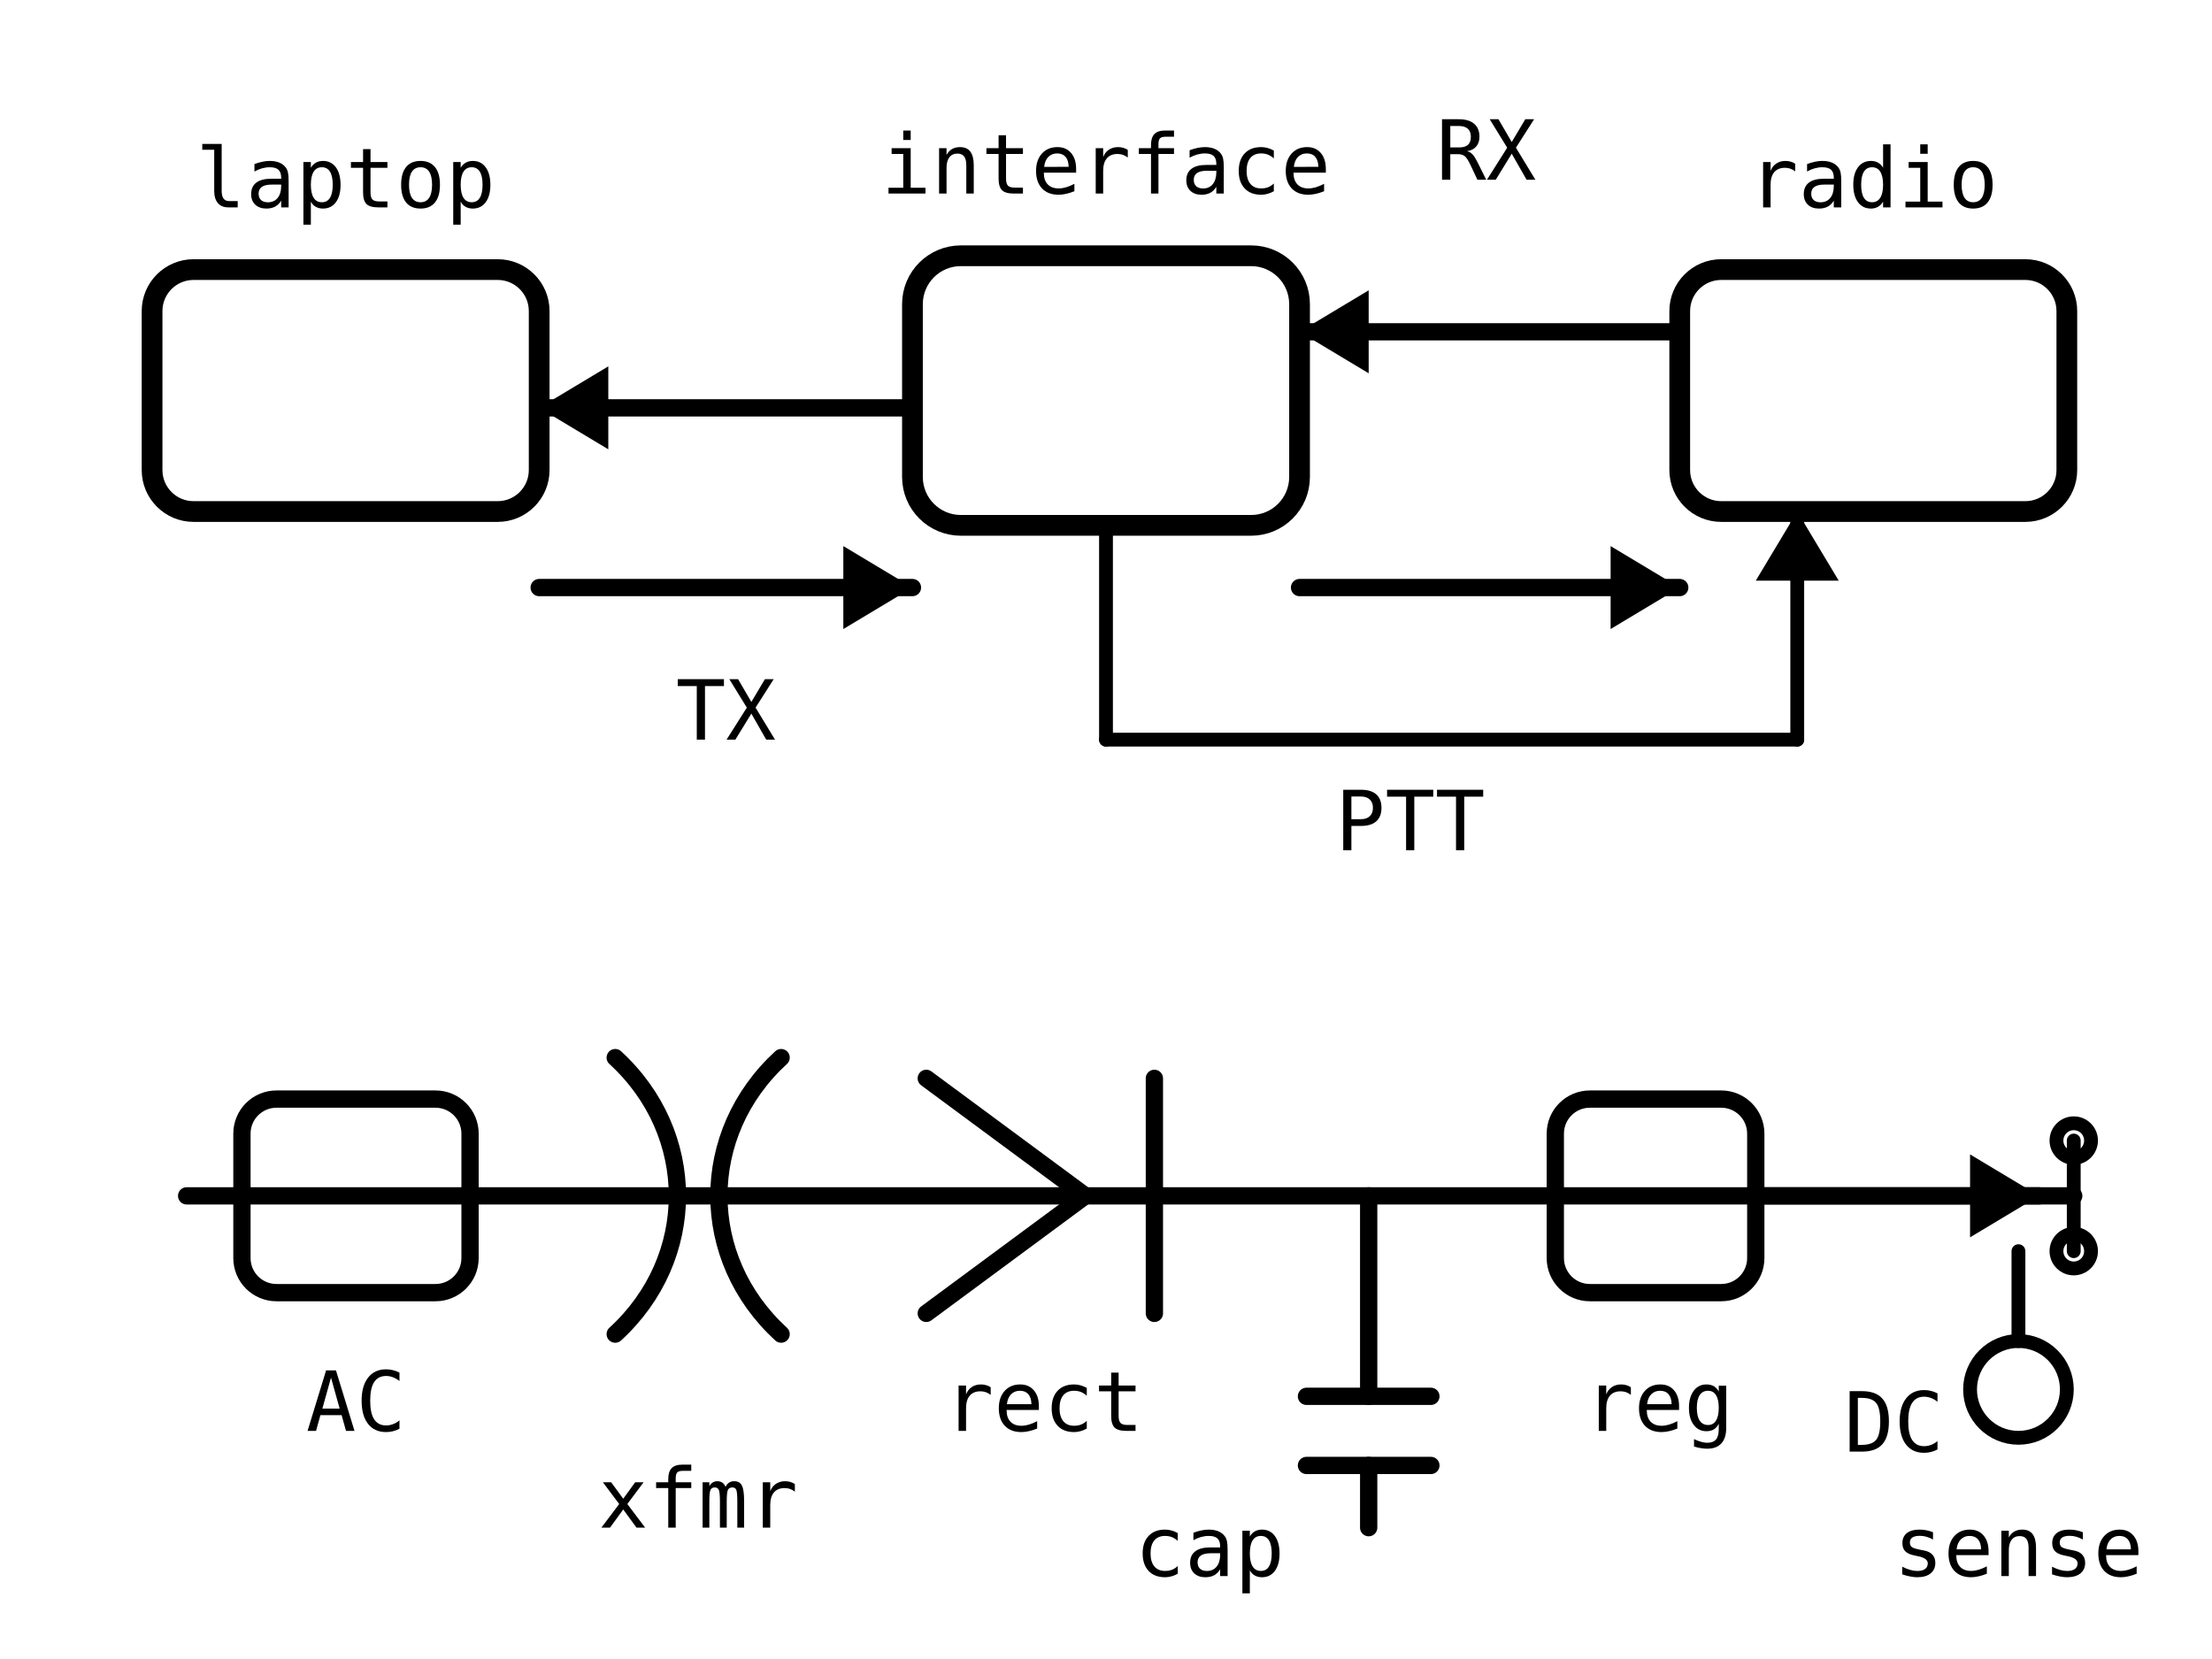
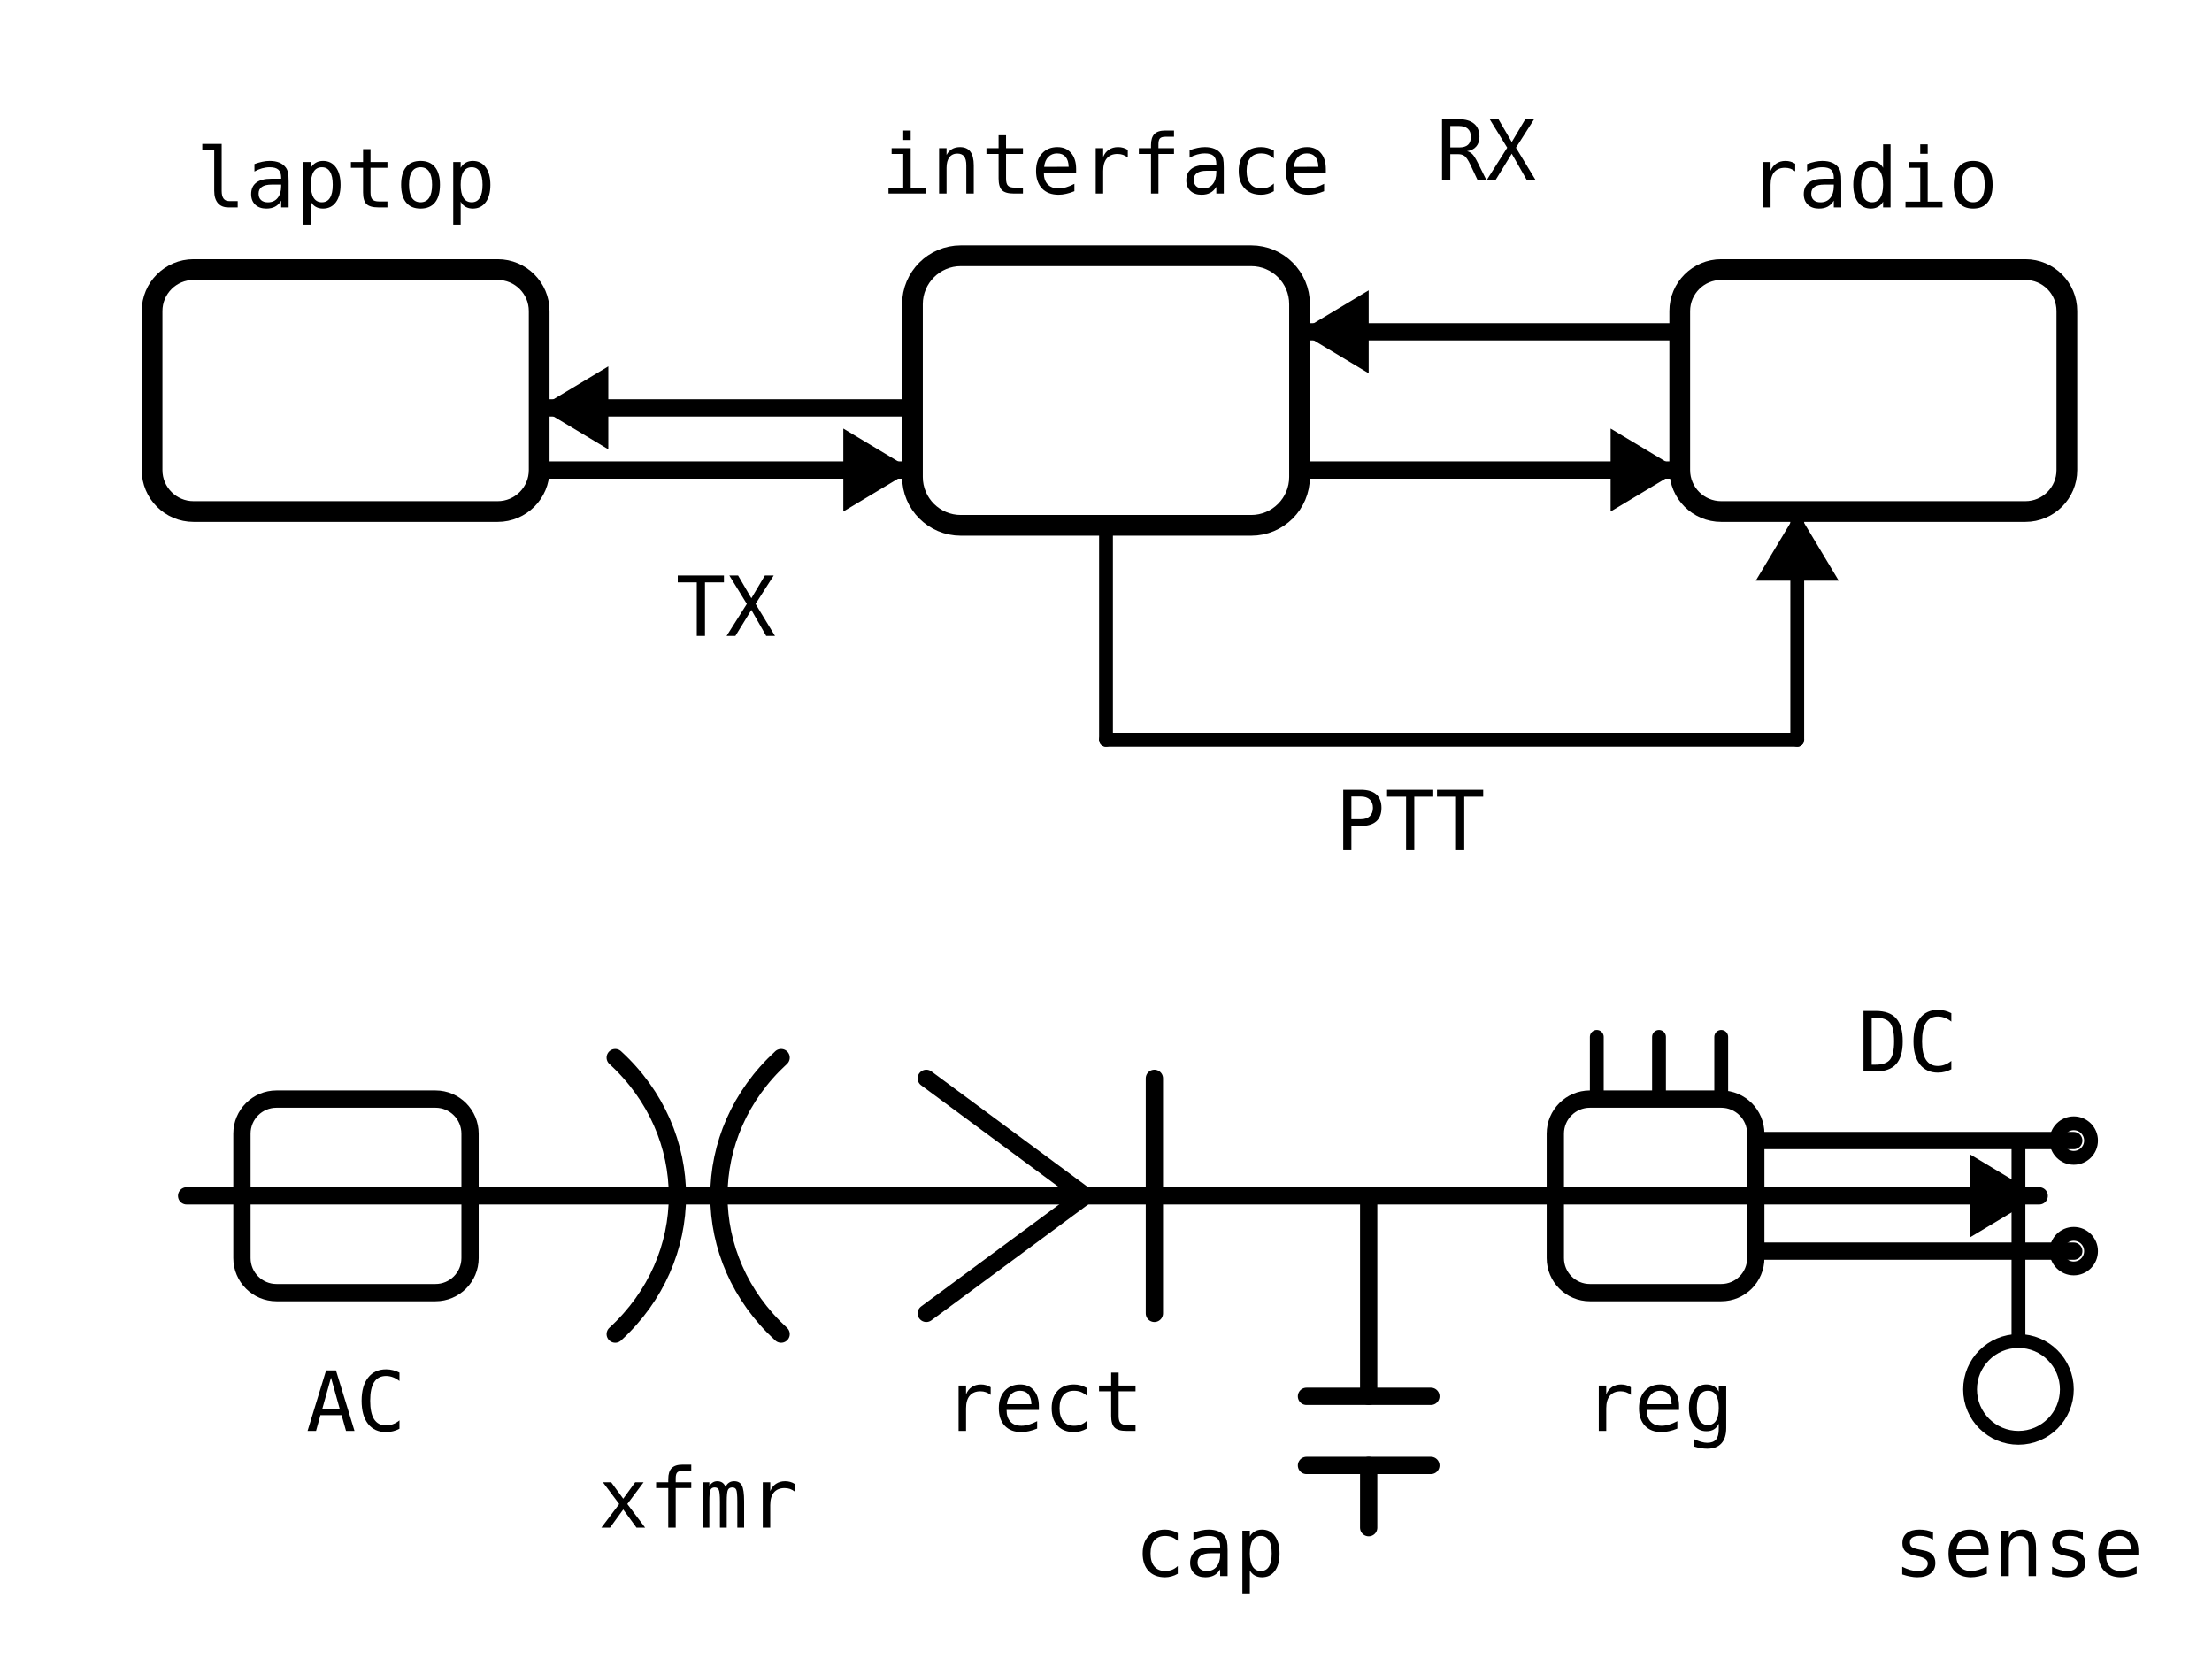
<svg xmlns="http://www.w3.org/2000/svg" id="digital-interface-linear-supply" viewBox="0 0 640 480" role="img">
  <g fill="none" stroke="currentColor" stroke-linecap="round" stroke-linejoin="round">
    <rect x="44" y="78" width="112" height="70" rx="12" ry="12" stroke-width="6" />
    <rect x="264" y="74" width="112" height="78" rx="14" ry="14" stroke-width="6" />
    <rect x="486" y="78" width="112" height="70" rx="12" ry="12" stroke-width="6" />
    <line x1="486" y1="96" x2="376" y2="96" stroke-width="5" />
    <polygon points="376,96 396,84 396,108" fill="currentColor" stroke="none" />
    <line x1="264" y1="118" x2="156" y2="118" stroke-width="5" />
    <polygon points="156,118 176,106 176,130" fill="currentColor" stroke="none" />
-     <line x1="156" y1="170" x2="264" y2="170" stroke-width="5" />
-     <polygon points="264,170 244,158 244,182" fill="currentColor" stroke="none" />
-     <line x1="376" y1="170" x2="486" y2="170" stroke-width="5" />
-     <polygon points="486,170 466,158 466,182" fill="currentColor" stroke="none" />
+     <line x1="156" y1="136" x2="264" y2="136" stroke-width="5" />
+     <polygon points="264,136 244,124 244,148" fill="currentColor" stroke="none" />
+     <line x1="376" y1="136" x2="486" y2="136" stroke-width="5" />
+     <polygon points="486,136 466,124 466,148" fill="currentColor" stroke="none" />
    <line x1="320" y1="152" x2="320" y2="214" stroke-width="4" />
    <line x1="320" y1="214" x2="520" y2="214" stroke-width="4" />
    <line x1="520" y1="214" x2="520" y2="148" stroke-width="4" />
    <polygon points="520,148 508,168 532,168" fill="currentColor" stroke="none" />
    <line x1="54" y1="346" x2="590" y2="346" stroke-width="5" />
    <polygon points="590,346 570,334 570,358" fill="currentColor" stroke="none" />
    <rect x="70" y="318" width="66" height="56" rx="10" ry="10" stroke-width="5" />
    <path d="M178 306 C202 328 202 364 178 386" stroke-width="5" />
    <path d="M226 306 C202 328 202 364 226 386" stroke-width="5" />
    <line x1="268" y1="312" x2="314" y2="346" stroke-width="5" />
    <line x1="268" y1="380" x2="314" y2="346" stroke-width="5" />
    <line x1="334" y1="312" x2="334" y2="380" stroke-width="5" />
    <line x1="396" y1="346" x2="396" y2="404" stroke-width="5" />
    <line x1="378" y1="404" x2="414" y2="404" stroke-width="5" />
    <line x1="378" y1="424" x2="414" y2="424" stroke-width="5" />
    <line x1="396" y1="424" x2="396" y2="442" stroke-width="5" />
    <rect x="450" y="318" width="58" height="56" rx="10" ry="10" stroke-width="5" />
-     <line x1="508" y1="346" x2="600" y2="346" stroke-width="5" />
+     <line x1="462" y1="318" x2="462" y2="300" stroke-width="4" />
+     <line x1="480" y1="318" x2="480" y2="300" stroke-width="4" />
+     <line x1="498" y1="318" x2="498" y2="300" stroke-width="4" />
+     <line x1="508" y1="330" x2="600" y2="330" stroke-width="5" />
+     <line x1="508" y1="362" x2="600" y2="362" stroke-width="5" />
    <circle cx="600" cy="330" r="5" stroke-width="4" />
    <circle cx="600" cy="362" r="5" stroke-width="4" />
-     <line x1="600" y1="330" x2="600" y2="362" stroke-width="4" />
    <circle cx="584" cy="402" r="14" stroke-width="4" />
-     <line x1="584" y1="388" x2="584" y2="362" stroke-width="4" />
+     <line x1="584" y1="388" x2="584" y2="330" stroke-width="4" />
  </g>
  <g fill="currentColor" font-family="ui-monospace, SFMono-Regular, Menlo, Consolas, monospace" text-anchor="middle">
    <text x="100" y="60" font-size="24">laptop</text>
    <text x="320" y="56" font-size="24">interface</text>
    <text x="542" y="60" font-size="24">radio</text>
    <text x="430" y="52" font-size="24">RX</text>
-     <text x="210" y="214" font-size="24">TX</text>
+     <text x="210" y="184" font-size="24">TX</text>
    <text x="408" y="246" font-size="24">PTT</text>
    <text x="103" y="414" font-size="24">AC</text>
    <text x="202" y="442" font-size="24">xfmr</text>
    <text x="302" y="414" font-size="24">rect</text>
    <text x="350" y="456" font-size="24">cap</text>
    <text x="480" y="414" font-size="24">reg</text>
-     <text x="548" y="420" font-size="24">DC</text>
+     <text x="552" y="310" font-size="24">DC</text>
    <text x="584" y="456" font-size="24">sense</text>
  </g>
</svg>
